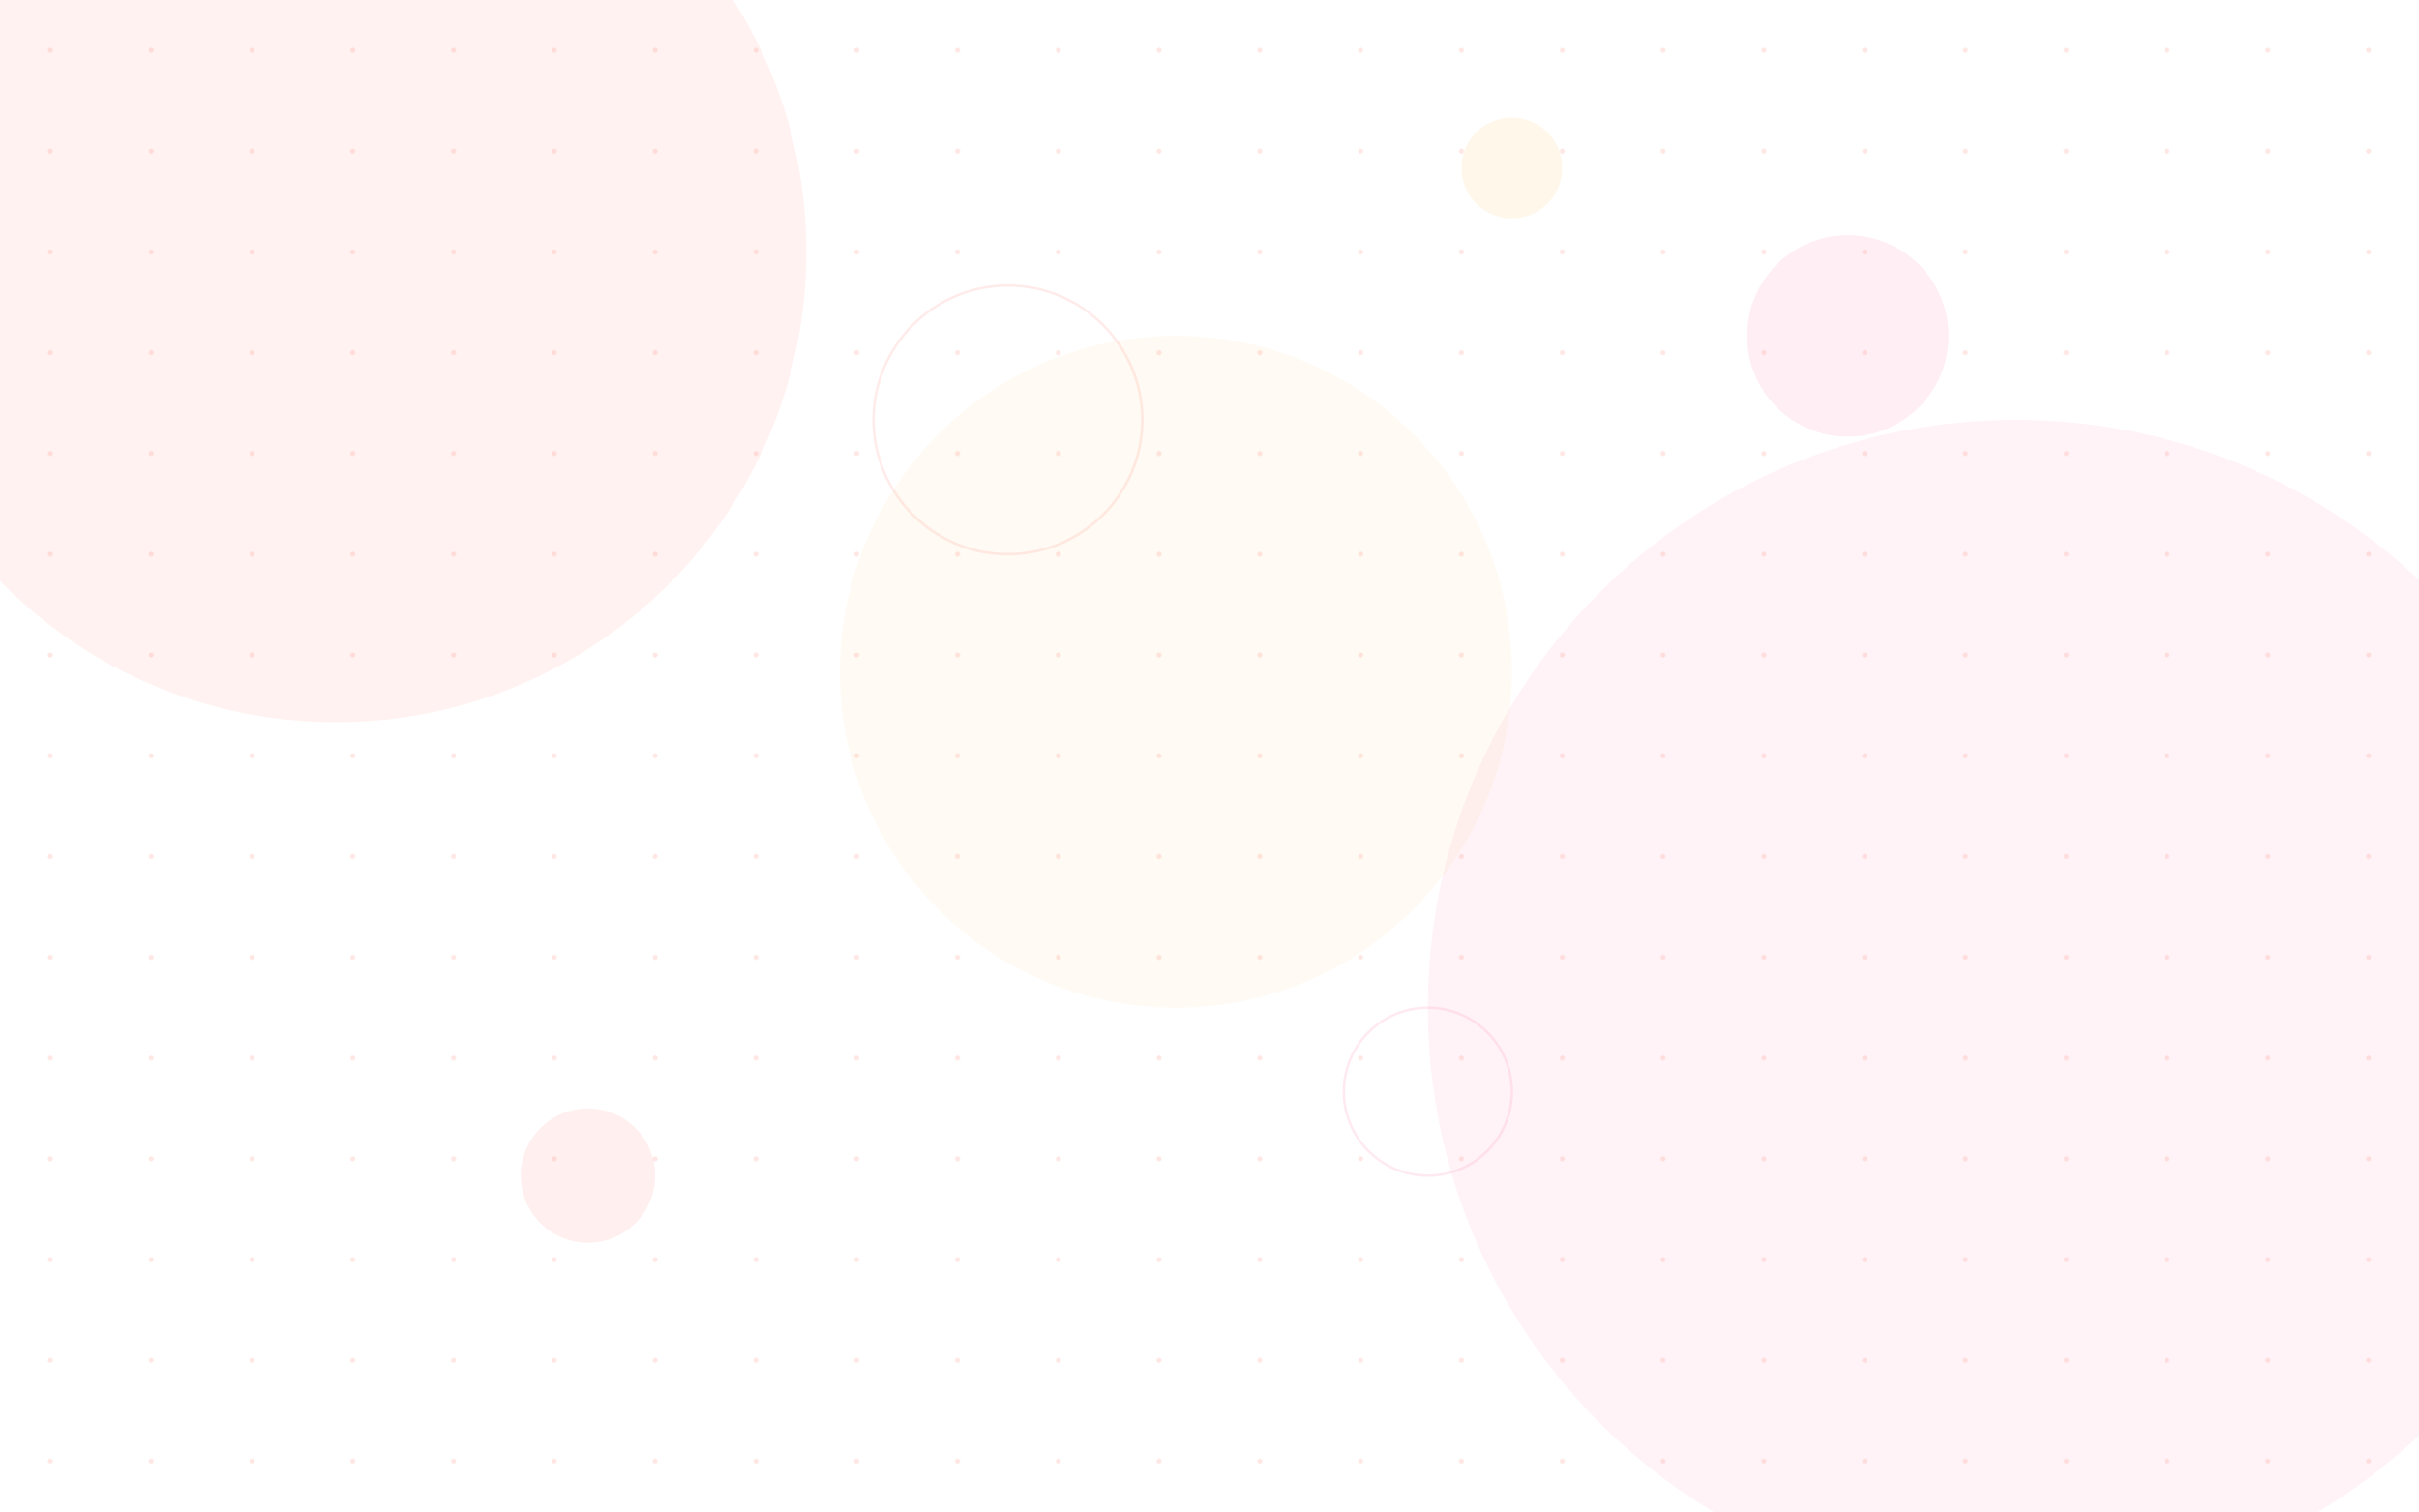
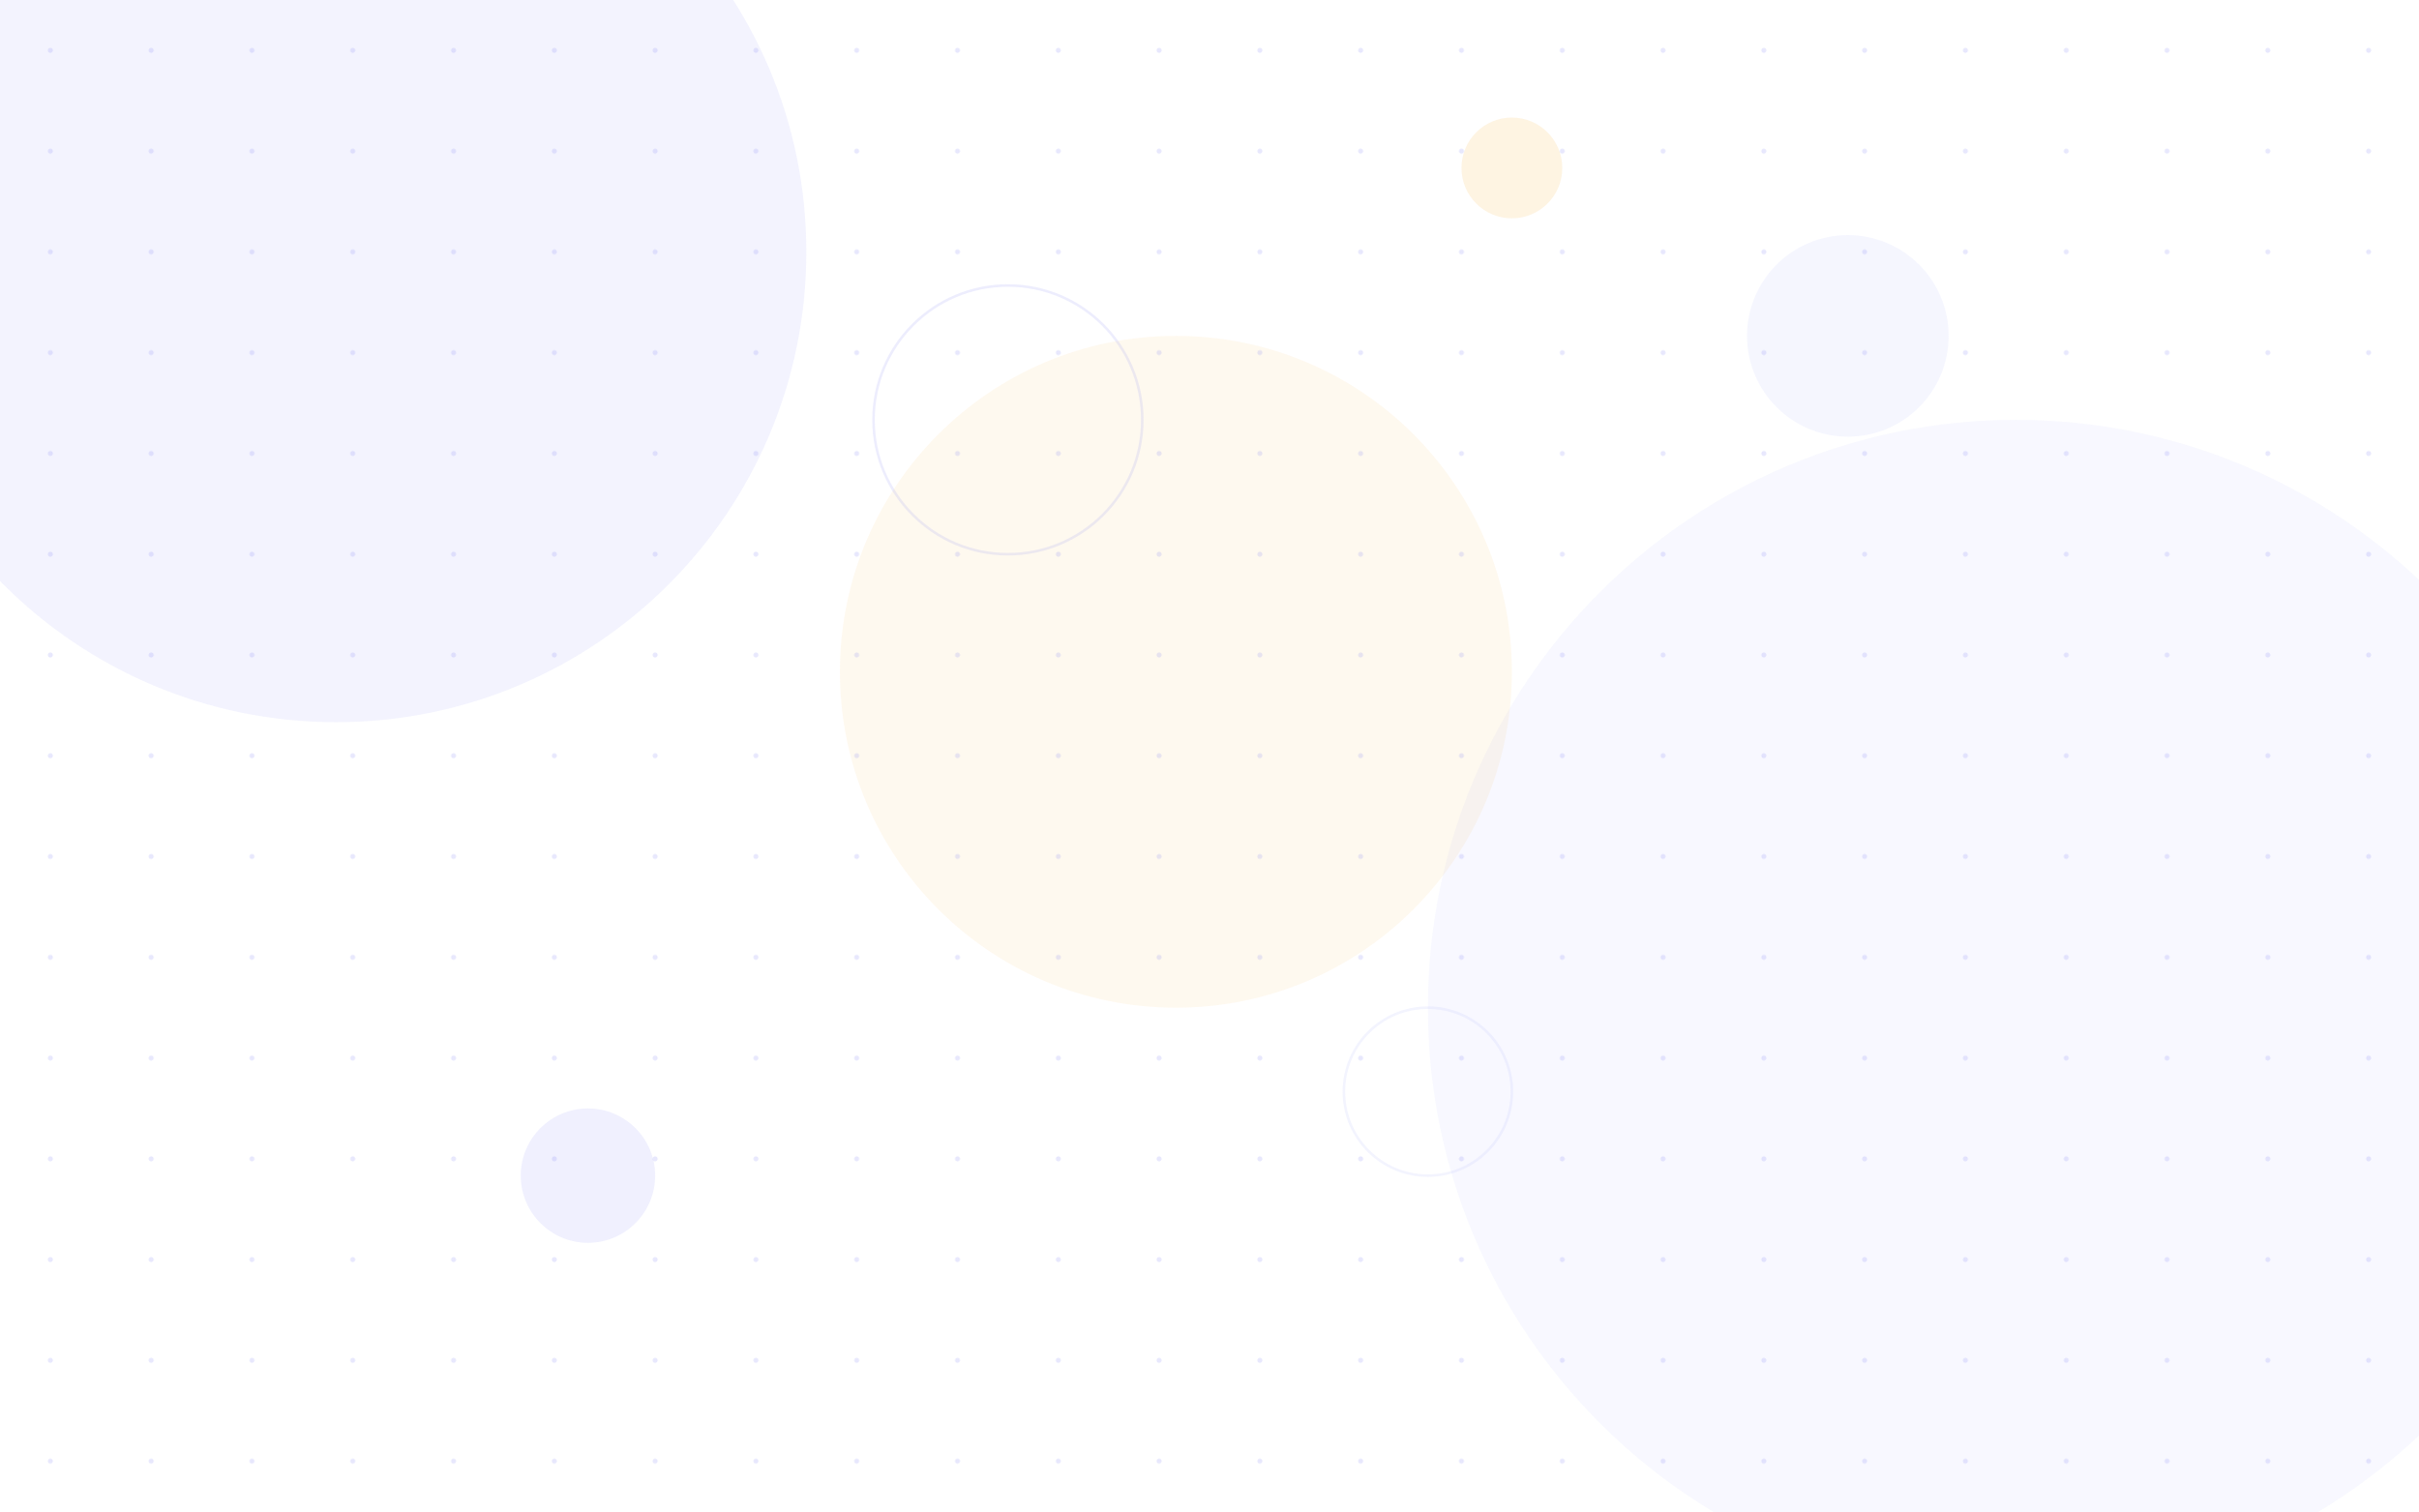
<svg xmlns="http://www.w3.org/2000/svg" viewBox="0 0 1440 900" fill="none">
-   <circle cx="200" cy="150" r="280" fill="#FF5E4D" opacity="0.08" />
-   <circle cx="1200" cy="600" r="350" fill="#FF2D78" opacity="0.06" />
-   <circle cx="700" cy="400" r="200" fill="#FFB84D" opacity="0.07" />
-   <circle cx="350" cy="700" r="40" fill="#FF5E4D" opacity="0.1" />
-   <circle cx="1100" cy="200" r="60" fill="#FF2D78" opacity="0.08" />
-   <circle cx="900" cy="100" r="30" fill="#FFB84D" opacity="0.12" />
-   <circle cx="600" cy="250" r="80" stroke="#FF5E4D" stroke-width="1.5" opacity="0.12" />
-   <circle cx="850" cy="650" r="50" stroke="#FF2D78" stroke-width="1.5" opacity="0.1" />
+   <circle cx="200" cy="150" r="280" fill="#6366F1" opacity="0.08" />
+   <circle cx="1200" cy="600" r="350" fill="#818CF8" opacity="0.06" />
+   <circle cx="700" cy="400" r="200" fill="#F59E0B" opacity="0.07" />
+   <circle cx="350" cy="700" r="40" fill="#6366F1" opacity="0.1" />
+   <circle cx="1100" cy="200" r="60" fill="#818CF8" opacity="0.08" />
+   <circle cx="900" cy="100" r="30" fill="#F59E0B" opacity="0.12" />
+   <circle cx="600" cy="250" r="80" stroke="#6366F1" stroke-width="1.5" opacity="0.12" />
+   <circle cx="850" cy="650" r="50" stroke="#818CF8" stroke-width="1.5" opacity="0.1" />
  <pattern id="dots" x="0" y="0" width="60" height="60" patternUnits="userSpaceOnUse">
-     <circle cx="30" cy="30" r="1.5" fill="#FF5E4D" opacity="0.15" />
+     <circle cx="30" cy="30" r="1.5" fill="#6366F1" opacity="0.15" />
  </pattern>
  <rect width="1440" height="900" fill="url(#dots)" />
</svg>
